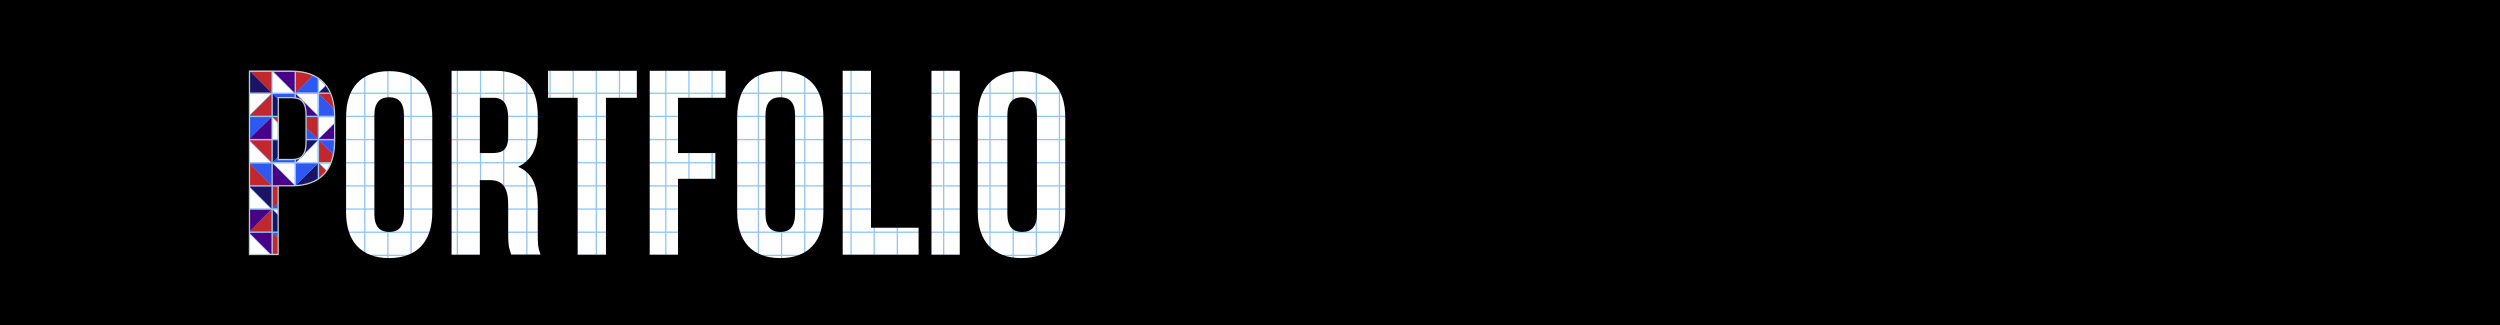
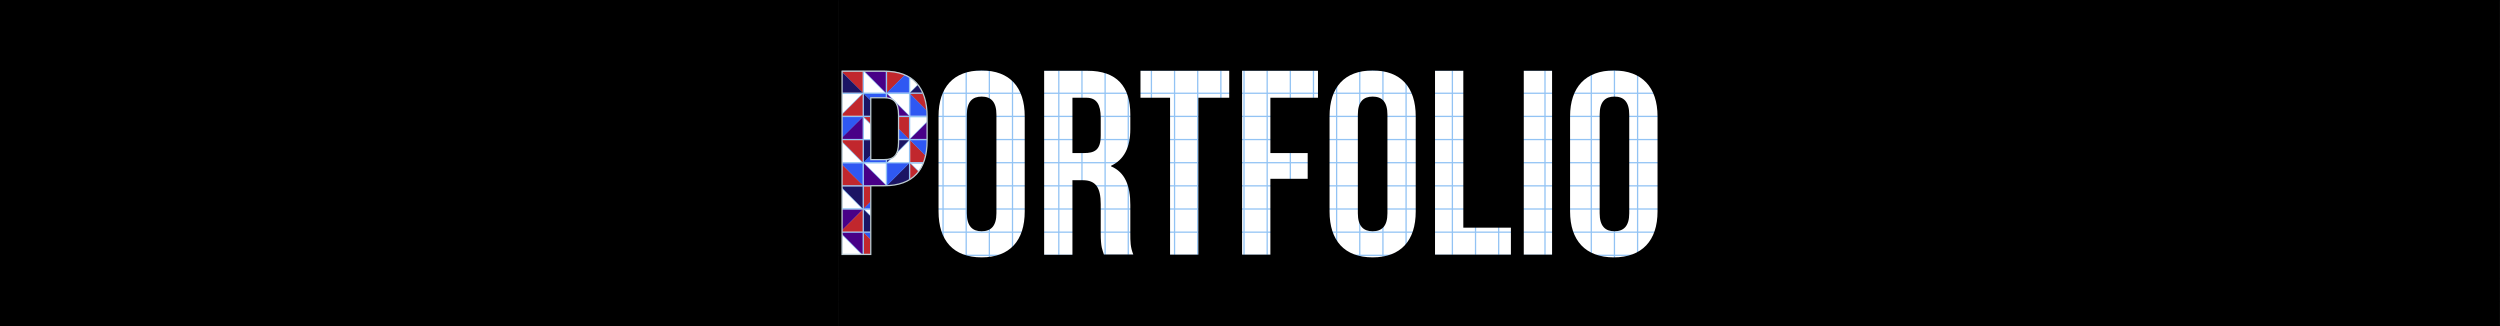
- <svg xmlns="http://www.w3.org/2000/svg" version="1.1" x="0px" y="0px" viewBox="0 0 1943.2 252.5" enable-background="new 0 0 1943.2 252.5" xml:space="preserve">
+ <svg xmlns="http://www.w3.org/2000/svg" version="1.1" x="0px" y="0px" viewBox="0 0 1943.7 253" enable-background="new 0 0 1943.7 253" xml:space="preserve">
  <g id="Layer_1">
-     <polygon fill="#FFFFFF" points="1943.9,251.5 0.3,251.3 0.3,0 1943.9,0.2  " />
+     <polygon fill="#FFFFFF" points="1943.7,251.4 0,251.3 0,0 1943.7,0.2  " />
  </g>
  <g id="Layer_7">
-     <path fill="none" stroke="#92C3F4" stroke-miterlimit="10" d="M1964.6-0.3" />
-     <line fill="none" stroke="#92C3F4" stroke-miterlimit="10" x1="193.5" y1="0" x2="193.5" y2="253" />
-     <line fill="none" stroke="#92C3F4" stroke-miterlimit="10" x1="211.5" y1="0" x2="211.5" y2="253" />
-     <line fill="none" stroke="#92C3F4" stroke-miterlimit="10" x1="229.5" y1="0" x2="229.5" y2="253" />
-     <line fill="none" stroke="#92C3F4" stroke-miterlimit="10" x1="247.5" y1="0" x2="247.5" y2="253" />
-     <line fill="none" stroke="#92C3F4" stroke-miterlimit="10" x1="265.5" y1="0" x2="265.5" y2="253" />
-     <line fill="none" stroke="#92C3F4" stroke-miterlimit="10" x1="283.5" y1="0" x2="283.5" y2="253" />
-     <line fill="none" stroke="#92C3F4" stroke-miterlimit="10" x1="301.5" y1="0" x2="301.5" y2="253" />
-     <line fill="none" stroke="#92C3F4" stroke-miterlimit="10" x1="319.5" y1="0" x2="319.5" y2="253" />
-     <line fill="none" stroke="#92C3F4" stroke-miterlimit="10" x1="337.5" y1="0" x2="337.5" y2="253" />
-     <line fill="none" stroke="#92C3F4" stroke-miterlimit="10" x1="355.5" y1="0" x2="355.5" y2="253" />
-     <line fill="none" stroke="#92C3F4" stroke-miterlimit="10" x1="373.5" y1="0" x2="373.5" y2="253" />
-     <line fill="none" stroke="#92C3F4" stroke-miterlimit="10" x1="391.5" y1="0" x2="391.5" y2="253" />
-     <line fill="none" stroke="#92C3F4" stroke-miterlimit="10" x1="409.5" y1="0" x2="409.5" y2="253" />
-     <line fill="none" stroke="#92C3F4" stroke-miterlimit="10" x1="427.5" y1="0" x2="427.5" y2="253" />
-     <line fill="none" stroke="#92C3F4" stroke-miterlimit="10" x1="445.5" y1="0" x2="445.5" y2="253" />
-     <line fill="none" stroke="#92C3F4" stroke-miterlimit="10" x1="463.5" y1="0" x2="463.5" y2="253" />
-     <line fill="none" stroke="#92C3F4" stroke-miterlimit="10" x1="481.5" y1="0" x2="481.5" y2="253" />
-     <line fill="none" stroke="#92C3F4" stroke-miterlimit="10" x1="499.5" y1="0" x2="499.5" y2="253" />
-     <line fill="none" stroke="#92C3F4" stroke-miterlimit="10" x1="517.5" y1="0" x2="517.5" y2="253" />
-     <line fill="none" stroke="#92C3F4" stroke-miterlimit="10" x1="535.5" y1="0" x2="535.5" y2="253" />
-     <line fill="none" stroke="#92C3F4" stroke-miterlimit="10" x1="553.5" y1="0" x2="553.5" y2="253" />
-     <line fill="none" stroke="#92C3F4" stroke-miterlimit="10" x1="571.5" y1="0" x2="571.5" y2="253" />
-     <line fill="none" stroke="#92C3F4" stroke-miterlimit="10" x1="589.5" y1="0" x2="589.5" y2="253" />
-     <line fill="none" stroke="#92C3F4" stroke-miterlimit="10" x1="607.5" y1="0" x2="607.5" y2="253" />
-     <line fill="none" stroke="#92C3F4" stroke-miterlimit="10" x1="625.5" y1="0" x2="625.5" y2="253" />
-     <line fill="none" stroke="#92C3F4" stroke-miterlimit="10" x1="643.5" y1="0" x2="643.5" y2="253" />
-     <line fill="none" stroke="#92C3F4" stroke-miterlimit="10" x1="661.5" y1="0" x2="661.5" y2="253" />
-     <line fill="none" stroke="#92C3F4" stroke-miterlimit="10" x1="679.5" y1="0" x2="679.5" y2="253" />
-     <line fill="none" stroke="#92C3F4" stroke-miterlimit="10" x1="697.5" y1="0" x2="697.5" y2="253" />
-     <line fill="none" stroke="#92C3F4" stroke-miterlimit="10" x1="715.5" y1="0" x2="715.5" y2="253" />
-     <line fill="none" stroke="#92C3F4" stroke-miterlimit="10" x1="733.5" y1="0" x2="733.5" y2="253" />
-     <line fill="none" stroke="#92C3F4" stroke-miterlimit="10" x1="751.5" y1="0" x2="751.5" y2="253" />
-     <line fill="none" stroke="#92C3F4" stroke-miterlimit="10" x1="769.5" y1="0" x2="769.5" y2="253" />
-     <line fill="none" stroke="#92C3F4" stroke-miterlimit="10" x1="787.5" y1="0" x2="787.5" y2="253" />
-     <line fill="none" stroke="#92C3F4" stroke-miterlimit="10" x1="805.5" y1="0" x2="805.5" y2="253" />
-     <line fill="none" stroke="#92C3F4" stroke-miterlimit="10" x1="823.5" y1="0" x2="823.5" y2="253" />
-     <line fill="none" stroke="#92C3F4" stroke-miterlimit="10" x1="841.5" y1="0" x2="841.5" y2="253" />
-     <line fill="none" stroke="#92C3F4" stroke-miterlimit="10" x1="859.5" y1="0" x2="859.5" y2="253" />
-     <line fill="none" stroke="#92C3F4" stroke-miterlimit="10" x1="877.5" y1="0" x2="877.5" y2="253" />
-     <line fill="none" stroke="#92C3F4" stroke-miterlimit="10" x1="895.5" y1="0" x2="895.5" y2="253" />
-     <line fill="none" stroke="#92C3F4" stroke-miterlimit="10" x1="913.5" y1="0" x2="913.5" y2="253" />
-     <line fill="none" stroke="#92C3F4" stroke-miterlimit="10" x1="931.5" y1="0" x2="931.5" y2="253" />
-     <line fill="none" stroke="#92C3F4" stroke-miterlimit="10" x1="949.5" y1="0" x2="949.5" y2="253" />
-     <line fill="none" stroke="#92C3F4" stroke-miterlimit="10" x1="967.5" y1="0" x2="967.5" y2="253" />
-     <line fill="none" stroke="#92C3F4" stroke-miterlimit="10" x1="985.5" y1="0" x2="985.5" y2="253" />
-     <line fill="none" stroke="#92C3F4" stroke-miterlimit="10" x1="1003.5" y1="0" x2="1003.5" y2="253" />
-     <line fill="none" stroke="#92C3F4" stroke-miterlimit="10" x1="1021.5" y1="0" x2="1021.5" y2="253" />
-     <line fill="none" stroke="#92C3F4" stroke-miterlimit="10" x1="1039.5" y1="0" x2="1039.5" y2="253" />
-     <line fill="none" stroke="#92C3F4" stroke-miterlimit="10" x1="1057.5" y1="0" x2="1057.5" y2="253" />
-     <line fill="none" stroke="#92C3F4" stroke-miterlimit="10" x1="1075.5" y1="0" x2="1075.5" y2="253" />
-     <line fill="none" stroke="#92C3F4" stroke-miterlimit="10" x1="1093.5" y1="0" x2="1093.5" y2="253" />
-     <line fill="none" stroke="#92C3F4" stroke-miterlimit="10" x1="1111.5" y1="0" x2="1111.5" y2="253" />
-     <line fill="none" stroke="#92C3F4" stroke-miterlimit="10" x1="1129.5" y1="0" x2="1129.5" y2="253" />
-     <line fill="none" stroke="#92C3F4" stroke-miterlimit="10" x1="1147.5" y1="0" x2="1147.5" y2="253" />
-     <line fill="none" stroke="#92C3F4" stroke-miterlimit="10" x1="1165.5" y1="0" x2="1165.5" y2="253" />
-     <line fill="none" stroke="#92C3F4" stroke-miterlimit="10" x1="1183.5" y1="0" x2="1183.5" y2="253" />
-     <line fill="none" stroke="#92C3F4" stroke-miterlimit="10" x1="1201.5" y1="0" x2="1201.5" y2="253" />
-     <line fill="none" stroke="#92C3F4" stroke-miterlimit="10" x1="1219.5" y1="0" x2="1219.5" y2="253" />
-     <line fill="none" stroke="#92C3F4" stroke-miterlimit="10" x1="1237.5" y1="0" x2="1237.5" y2="253" />
-     <line fill="none" stroke="#92C3F4" stroke-miterlimit="10" x1="1255.5" y1="0" x2="1255.5" y2="253" />
-     <line fill="none" stroke="#92C3F4" stroke-miterlimit="10" x1="1273.5" y1="0" x2="1273.5" y2="253" />
-     <line fill="none" stroke="#92C3F4" stroke-miterlimit="10" x1="1291.5" y1="0" x2="1291.5" y2="253" />
-     <line fill="none" stroke="#92C3F4" stroke-miterlimit="10" x1="1309.5" y1="0" x2="1309.5" y2="253" />
-     <line fill="none" stroke="#92C3F4" stroke-miterlimit="10" x1="1327.5" y1="0" x2="1327.5" y2="253" />
-     <line fill="none" stroke="#92C3F4" stroke-miterlimit="10" x1="1345.5" y1="0" x2="1345.5" y2="253" />
-     <line fill="none" stroke="#92C3F4" stroke-miterlimit="10" x1="1363.5" y1="0" x2="1363.5" y2="253" />
-     <line fill="none" stroke="#92C3F4" stroke-miterlimit="10" x1="1381.5" y1="0" x2="1381.5" y2="253" />
-     <line fill="none" stroke="#92C3F4" stroke-miterlimit="10" x1="1399.5" y1="0" x2="1399.5" y2="253" />
-     <line fill="none" stroke="#92C3F4" stroke-miterlimit="10" x1="1417.5" y1="0" x2="1417.5" y2="253" />
-     <line fill="none" stroke="#92C3F4" stroke-miterlimit="10" x1="1435.5" y1="0" x2="1435.5" y2="253" />
-     <line fill="none" stroke="#92C3F4" stroke-miterlimit="10" x1="1453.5" y1="0" x2="1453.5" y2="253" />
-     <line fill="none" stroke="#92C3F4" stroke-miterlimit="10" x1="1471.5" y1="0" x2="1471.5" y2="253" />
-     <line fill="none" stroke="#92C3F4" stroke-miterlimit="10" x1="1489.5" y1="0" x2="1489.5" y2="253" />
-     <line fill="none" stroke="#92C3F4" stroke-miterlimit="10" x1="1507.5" y1="0" x2="1507.5" y2="253" />
-     <line fill="none" stroke="#92C3F4" stroke-miterlimit="10" x1="1525.5" y1="0" x2="1525.5" y2="253" />
-     <line fill="none" stroke="#92C3F4" stroke-miterlimit="10" x1="1543.5" y1="0" x2="1543.5" y2="253" />
-     <line fill="none" stroke="#92C3F4" stroke-miterlimit="10" x1="1561.5" y1="0" x2="1561.5" y2="253" />
-     <line fill="none" stroke="#92C3F4" stroke-miterlimit="10" x1="1579.5" y1="0" x2="1579.5" y2="253" />
-     <line fill="none" stroke="#92C3F4" stroke-miterlimit="10" x1="1597.5" y1="0" x2="1597.5" y2="253" />
-     <line fill="none" stroke="#92C3F4" stroke-miterlimit="10" x1="1615.5" y1="0" x2="1615.5" y2="253" />
-     <line fill="none" stroke="#92C3F4" stroke-miterlimit="10" x1="1633.5" y1="0" x2="1633.5" y2="253" />
-     <line fill="none" stroke="#92C3F4" stroke-miterlimit="10" x1="1651.5" y1="0" x2="1651.5" y2="253" />
-     <line fill="none" stroke="#92C3F4" stroke-miterlimit="10" x1="1669.5" y1="0" x2="1669.5" y2="253" />
-     <line fill="none" stroke="#92C3F4" stroke-miterlimit="10" x1="1687.5" y1="0" x2="1687.5" y2="253" />
-     <line fill="none" stroke="#92C3F4" stroke-miterlimit="10" x1="1705.5" y1="0" x2="1705.5" y2="253" />
-     <line fill="none" stroke="#92C3F4" stroke-miterlimit="10" x1="1723.5" y1="0" x2="1723.5" y2="253" />
-     <line fill="none" stroke="#92C3F4" stroke-miterlimit="10" x1="1741.5" y1="0" x2="1741.5" y2="253" />
-     <line fill="none" stroke="#92C3F4" stroke-miterlimit="10" x1="0" y1="18.5" x2="1944" y2="18.5" />
-     <line fill="none" stroke="#92C3F4" stroke-miterlimit="10" x1="0" y1="36.5" x2="1944" y2="36.5" />
-     <line fill="none" stroke="#92C3F4" stroke-miterlimit="10" x1="0" y1="54.5" x2="1944" y2="54.5" />
-     <line fill="none" stroke="#92C3F4" stroke-miterlimit="10" x1="0" y1="72.5" x2="1944" y2="72.5" />
-     <line fill="none" stroke="#92C3F4" stroke-miterlimit="10" x1="0" y1="90.5" x2="1944" y2="90.5" />
-     <line fill="none" stroke="#92C3F4" stroke-miterlimit="10" x1="0" y1="0.5" x2="1944" y2="0.5" />
-     <line fill="none" stroke="#92C3F4" stroke-miterlimit="10" x1="0" y1="108.5" x2="1944" y2="108.5" />
-     <line fill="none" stroke="#92C3F4" stroke-miterlimit="10" x1="0" y1="126.5" x2="1944" y2="126.5" />
-     <line fill="none" stroke="#92C3F4" stroke-miterlimit="10" x1="0" y1="144.5" x2="1944" y2="144.5" />
-     <line fill="none" stroke="#92C3F4" stroke-miterlimit="10" x1="0" y1="162.5" x2="1944" y2="162.5" />
-     <line fill="none" stroke="#92C3F4" stroke-miterlimit="10" x1="0" y1="180.5" x2="1944" y2="180.5" />
-     <line fill="none" stroke="#92C3F4" stroke-miterlimit="10" x1="0" y1="198.5" x2="1944" y2="198.5" />
-     <line fill="none" stroke="#92C3F4" stroke-miterlimit="10" x1="0" y1="216.5" x2="1944" y2="216.5" />
-     <line fill="none" stroke="#92C3F4" stroke-miterlimit="10" x1="0" y1="234.5" x2="1944" y2="234.5" />
-     <line fill="none" stroke="#92C3F4" stroke-miterlimit="10" x1="0" y1="252.5" x2="1944" y2="252.5" />
-     <path fill="none" stroke="#FF0000" stroke-miterlimit="10" d="M1950.1,198.6" />
-     <path fill="none" stroke="#000000" stroke-miterlimit="10" d="M1181.5,545.6" />
-     <line fill="none" stroke="#92C3F4" stroke-miterlimit="10" x1="49.5" y1="0" x2="49.5" y2="253" />
-     <line fill="none" stroke="#92C3F4" stroke-miterlimit="10" x1="67.5" y1="0" x2="67.5" y2="253" />
-     <line fill="none" stroke="#92C3F4" stroke-miterlimit="10" x1="85.5" y1="0" x2="85.5" y2="253" />
-     <line fill="none" stroke="#92C3F4" stroke-miterlimit="10" x1="103.5" y1="0" x2="103.5" y2="253" />
-     <line fill="none" stroke="#92C3F4" stroke-miterlimit="10" x1="121.5" y1="0" x2="121.5" y2="253" />
-     <line fill="none" stroke="#92C3F4" stroke-miterlimit="10" x1="139.5" y1="0" x2="139.5" y2="253" />
-     <line fill="none" stroke="#92C3F4" stroke-miterlimit="10" x1="157.5" y1="0" x2="157.5" y2="253" />
-     <line fill="none" stroke="#92C3F4" stroke-miterlimit="10" x1="175.5" y1="0" x2="175.5" y2="253" />
-     <path fill="none" stroke="#92C3F4" stroke-miterlimit="10" d="M1154.9-282.4" />
-     <path fill="none" stroke="#92C3F4" stroke-miterlimit="10" d="M-40.6,252.9" />
-     <path fill="none" stroke="#92C3F4" stroke-miterlimit="10" d="M-22.6,252.9" />
-     <path fill="none" stroke="#92C3F4" stroke-miterlimit="10" d="M-4.6,252.9" />
-     <line fill="none" stroke="#92C3F4" stroke-miterlimit="10" x1="13.5" y1="0" x2="13.5" y2="253" />
-     <line fill="none" stroke="#92C3F4" stroke-miterlimit="10" x1="31.5" y1="0" x2="31.5" y2="253" />
-     <line fill="none" stroke="#92C3F4" stroke-miterlimit="10" x1="1759.5" y1="0" x2="1759.5" y2="253" />
-     <line fill="none" stroke="#92C3F4" stroke-miterlimit="10" x1="1777.5" y1="0" x2="1777.5" y2="253" />
-     <line fill="none" stroke="#92C3F4" stroke-miterlimit="10" x1="1795.5" y1="0" x2="1795.5" y2="253" />
-     <line fill="none" stroke="#92C3F4" stroke-miterlimit="10" x1="1813.5" y1="0" x2="1813.5" y2="253" />
-     <line fill="none" stroke="#92C3F4" stroke-miterlimit="10" x1="1831.5" y1="0" x2="1831.5" y2="253" />
-     <line fill="none" stroke="#92C3F4" stroke-miterlimit="10" x1="1849.5" y1="0" x2="1849.5" y2="253" />
-     <line fill="none" stroke="#92C3F4" stroke-miterlimit="10" x1="1867.5" y1="0" x2="1867.5" y2="253" />
-     <line fill="none" stroke="#92C3F4" stroke-miterlimit="10" x1="1885.5" y1="0" x2="1885.5" y2="253" />
-     <line fill="none" stroke="#92C3F4" stroke-miterlimit="10" x1="1903.5" y1="0" x2="1903.5" y2="253" />
-     <line fill="none" stroke="#92C3F4" stroke-miterlimit="10" x1="1921.5" y1="0" x2="1921.5" y2="253" />
-     <line fill="none" stroke="#92C3F4" stroke-miterlimit="10" x1="1939.5" y1="0" x2="1939.5" y2="253" />
-     <path fill="none" stroke="#92C3F4" stroke-miterlimit="10" d="M1957.4,0.1" />
-     <path fill="none" stroke="#92C3F4" stroke-miterlimit="10" d="M1975.4,0.1" />
+     <path fill="none" stroke="#92C3F4" stroke-miterlimit="10" d="M1964.3-0.4" />
+     <line fill="none" stroke="#92C3F4" stroke-miterlimit="10" x1="193.2" y1="0" x2="193.2" y2="253" />
+     <line fill="none" stroke="#92C3F4" stroke-miterlimit="10" x1="211.2" y1="0" x2="211.2" y2="253" />
+     <line fill="none" stroke="#92C3F4" stroke-miterlimit="10" x1="229.2" y1="0" x2="229.2" y2="253" />
+     <line fill="none" stroke="#92C3F4" stroke-miterlimit="10" x1="247.2" y1="0" x2="247.2" y2="253" />
+     <line fill="none" stroke="#92C3F4" stroke-miterlimit="10" x1="265.2" y1="0" x2="265.2" y2="253" />
+     <line fill="none" stroke="#92C3F4" stroke-miterlimit="10" x1="283.2" y1="0" x2="283.2" y2="253" />
+     <line fill="none" stroke="#92C3F4" stroke-miterlimit="10" x1="301.2" y1="0" x2="301.2" y2="253" />
+     <line fill="none" stroke="#92C3F4" stroke-miterlimit="10" x1="319.2" y1="0" x2="319.2" y2="253" />
+     <line fill="none" stroke="#92C3F4" stroke-miterlimit="10" x1="337.2" y1="0" x2="337.2" y2="253" />
+     <line fill="none" stroke="#92C3F4" stroke-miterlimit="10" x1="355.2" y1="0" x2="355.2" y2="253" />
+     <line fill="none" stroke="#92C3F4" stroke-miterlimit="10" x1="373.2" y1="0" x2="373.2" y2="253" />
+     <line fill="none" stroke="#92C3F4" stroke-miterlimit="10" x1="391.2" y1="0" x2="391.2" y2="253" />
+     <line fill="none" stroke="#92C3F4" stroke-miterlimit="10" x1="409.2" y1="0" x2="409.2" y2="253" />
+     <line fill="none" stroke="#92C3F4" stroke-miterlimit="10" x1="427.2" y1="0" x2="427.2" y2="253" />
+     <line fill="none" stroke="#92C3F4" stroke-miterlimit="10" x1="445.2" y1="0" x2="445.2" y2="253" />
+     <line fill="none" stroke="#92C3F4" stroke-miterlimit="10" x1="463.2" y1="0" x2="463.2" y2="253" />
+     <line fill="none" stroke="#92C3F4" stroke-miterlimit="10" x1="481.2" y1="0" x2="481.2" y2="253" />
+     <line fill="none" stroke="#92C3F4" stroke-miterlimit="10" x1="499.2" y1="0" x2="499.2" y2="253" />
+     <line fill="none" stroke="#92C3F4" stroke-miterlimit="10" x1="517.2" y1="0" x2="517.2" y2="253" />
+     <line fill="none" stroke="#92C3F4" stroke-miterlimit="10" x1="535.2" y1="0" x2="535.2" y2="253" />
+     <line fill="none" stroke="#92C3F4" stroke-miterlimit="10" x1="553.2" y1="0" x2="553.2" y2="253" />
+     <line fill="none" stroke="#92C3F4" stroke-miterlimit="10" x1="571.2" y1="0" x2="571.2" y2="253" />
+     <line fill="none" stroke="#92C3F4" stroke-miterlimit="10" x1="589.2" y1="0" x2="589.2" y2="253" />
+     <line fill="none" stroke="#92C3F4" stroke-miterlimit="10" x1="607.2" y1="0" x2="607.2" y2="253" />
+     <line fill="none" stroke="#92C3F4" stroke-miterlimit="10" x1="625.2" y1="0" x2="625.2" y2="253" />
+     <line fill="none" stroke="#92C3F4" stroke-miterlimit="10" x1="643.2" y1="0" x2="643.2" y2="253" />
+     <line fill="none" stroke="#92C3F4" stroke-miterlimit="10" x1="661.2" y1="0" x2="661.2" y2="253" />
+     <line fill="none" stroke="#92C3F4" stroke-miterlimit="10" x1="679.2" y1="0" x2="679.2" y2="253" />
+     <line fill="none" stroke="#92C3F4" stroke-miterlimit="10" x1="697.2" y1="0" x2="697.2" y2="253" />
+     <line fill="none" stroke="#92C3F4" stroke-miterlimit="10" x1="715.2" y1="0" x2="715.2" y2="253" />
+     <line fill="none" stroke="#92C3F4" stroke-miterlimit="10" x1="733.2" y1="0" x2="733.2" y2="253" />
+     <line fill="none" stroke="#92C3F4" stroke-miterlimit="10" x1="751.2" y1="0" x2="751.2" y2="253" />
+     <line fill="none" stroke="#92C3F4" stroke-miterlimit="10" x1="769.2" y1="0" x2="769.2" y2="253" />
+     <line fill="none" stroke="#92C3F4" stroke-miterlimit="10" x1="787.2" y1="0" x2="787.2" y2="253" />
+     <line fill="none" stroke="#92C3F4" stroke-miterlimit="10" x1="805.2" y1="0" x2="805.2" y2="253" />
+     <line fill="none" stroke="#92C3F4" stroke-miterlimit="10" x1="823.2" y1="0" x2="823.2" y2="253" />
+     <line fill="none" stroke="#92C3F4" stroke-miterlimit="10" x1="841.2" y1="0" x2="841.2" y2="253" />
+     <line fill="none" stroke="#92C3F4" stroke-miterlimit="10" x1="859.2" y1="0" x2="859.2" y2="253" />
+     <line fill="none" stroke="#92C3F4" stroke-miterlimit="10" x1="877.2" y1="0" x2="877.2" y2="253" />
+     <line fill="none" stroke="#92C3F4" stroke-miterlimit="10" x1="895.2" y1="0" x2="895.2" y2="253" />
+     <line fill="none" stroke="#92C3F4" stroke-miterlimit="10" x1="913.2" y1="0" x2="913.2" y2="253" />
+     <line fill="none" stroke="#92C3F4" stroke-miterlimit="10" x1="931.2" y1="0" x2="931.2" y2="253" />
+     <line fill="none" stroke="#92C3F4" stroke-miterlimit="10" x1="949.2" y1="0" x2="949.2" y2="253" />
+     <line fill="none" stroke="#92C3F4" stroke-miterlimit="10" x1="967.2" y1="0" x2="967.2" y2="253" />
+     <line fill="none" stroke="#92C3F4" stroke-miterlimit="10" x1="985.2" y1="0" x2="985.2" y2="253" />
+     <line fill="none" stroke="#92C3F4" stroke-miterlimit="10" x1="1003.2" y1="0" x2="1003.2" y2="253" />
+     <line fill="none" stroke="#92C3F4" stroke-miterlimit="10" x1="1021.2" y1="0" x2="1021.2" y2="253" />
+     <line fill="none" stroke="#92C3F4" stroke-miterlimit="10" x1="1039.2" y1="0" x2="1039.2" y2="253" />
+     <line fill="none" stroke="#92C3F4" stroke-miterlimit="10" x1="1057.2" y1="0" x2="1057.2" y2="253" />
+     <line fill="none" stroke="#92C3F4" stroke-miterlimit="10" x1="1075.2" y1="0" x2="1075.2" y2="253" />
+     <line fill="none" stroke="#92C3F4" stroke-miterlimit="10" x1="1093.2" y1="0" x2="1093.2" y2="253" />
+     <line fill="none" stroke="#92C3F4" stroke-miterlimit="10" x1="1111.2" y1="0" x2="1111.2" y2="253" />
+     <line fill="none" stroke="#92C3F4" stroke-miterlimit="10" x1="1129.2" y1="0" x2="1129.2" y2="253" />
+     <line fill="none" stroke="#92C3F4" stroke-miterlimit="10" x1="1147.2" y1="0" x2="1147.2" y2="253" />
+     <line fill="none" stroke="#92C3F4" stroke-miterlimit="10" x1="1165.2" y1="0" x2="1165.2" y2="253" />
+     <line fill="none" stroke="#92C3F4" stroke-miterlimit="10" x1="1183.2" y1="0" x2="1183.2" y2="253" />
+     <line fill="none" stroke="#92C3F4" stroke-miterlimit="10" x1="1201.2" y1="0" x2="1201.2" y2="253" />
+     <line fill="none" stroke="#92C3F4" stroke-miterlimit="10" x1="1219.2" y1="0" x2="1219.2" y2="253" />
+     <line fill="none" stroke="#92C3F4" stroke-miterlimit="10" x1="1237.2" y1="0" x2="1237.2" y2="253" />
+     <line fill="none" stroke="#92C3F4" stroke-miterlimit="10" x1="1255.2" y1="0" x2="1255.2" y2="253" />
+     <line fill="none" stroke="#92C3F4" stroke-miterlimit="10" x1="1273.2" y1="0" x2="1273.2" y2="253" />
+     <line fill="none" stroke="#92C3F4" stroke-miterlimit="10" x1="1291.2" y1="0" x2="1291.2" y2="253" />
+     <line fill="none" stroke="#92C3F4" stroke-miterlimit="10" x1="1309.2" y1="0" x2="1309.2" y2="253" />
+     <line fill="none" stroke="#92C3F4" stroke-miterlimit="10" x1="1327.2" y1="0" x2="1327.2" y2="253" />
+     <line fill="none" stroke="#92C3F4" stroke-miterlimit="10" x1="1345.2" y1="0" x2="1345.2" y2="253" />
+     <line fill="none" stroke="#92C3F4" stroke-miterlimit="10" x1="1363.2" y1="0" x2="1363.2" y2="253" />
+     <line fill="none" stroke="#92C3F4" stroke-miterlimit="10" x1="1381.2" y1="0" x2="1381.2" y2="253" />
+     <line fill="none" stroke="#92C3F4" stroke-miterlimit="10" x1="1399.2" y1="0" x2="1399.2" y2="253" />
+     <line fill="none" stroke="#92C3F4" stroke-miterlimit="10" x1="1417.2" y1="0" x2="1417.2" y2="253" />
+     <line fill="none" stroke="#92C3F4" stroke-miterlimit="10" x1="1435.2" y1="0" x2="1435.2" y2="253" />
+     <line fill="none" stroke="#92C3F4" stroke-miterlimit="10" x1="1453.2" y1="0" x2="1453.2" y2="253" />
+     <line fill="none" stroke="#92C3F4" stroke-miterlimit="10" x1="1471.2" y1="0" x2="1471.2" y2="253" />
+     <line fill="none" stroke="#92C3F4" stroke-miterlimit="10" x1="1489.2" y1="0" x2="1489.2" y2="253" />
+     <line fill="none" stroke="#92C3F4" stroke-miterlimit="10" x1="1507.2" y1="0" x2="1507.2" y2="253" />
+     <line fill="none" stroke="#92C3F4" stroke-miterlimit="10" x1="1525.2" y1="0" x2="1525.2" y2="253" />
+     <line fill="none" stroke="#92C3F4" stroke-miterlimit="10" x1="1543.2" y1="0" x2="1543.2" y2="253" />
+     <line fill="none" stroke="#92C3F4" stroke-miterlimit="10" x1="1561.2" y1="0" x2="1561.2" y2="253" />
+     <line fill="none" stroke="#92C3F4" stroke-miterlimit="10" x1="1579.2" y1="0" x2="1579.2" y2="253" />
+     <line fill="none" stroke="#92C3F4" stroke-miterlimit="10" x1="1597.2" y1="0" x2="1597.2" y2="253" />
+     <line fill="none" stroke="#92C3F4" stroke-miterlimit="10" x1="1615.2" y1="0" x2="1615.2" y2="253" />
+     <line fill="none" stroke="#92C3F4" stroke-miterlimit="10" x1="1633.2" y1="0" x2="1633.2" y2="253" />
+     <line fill="none" stroke="#92C3F4" stroke-miterlimit="10" x1="1651.2" y1="0" x2="1651.2" y2="253" />
+     <line fill="none" stroke="#92C3F4" stroke-miterlimit="10" x1="1669.2" y1="0" x2="1669.2" y2="253" />
+     <line fill="none" stroke="#92C3F4" stroke-miterlimit="10" x1="1687.2" y1="0" x2="1687.2" y2="253" />
+     <line fill="none" stroke="#92C3F4" stroke-miterlimit="10" x1="1705.2" y1="0" x2="1705.2" y2="253" />
+     <line fill="none" stroke="#92C3F4" stroke-miterlimit="10" x1="1723.2" y1="0" x2="1723.2" y2="253" />
+     <line fill="none" stroke="#92C3F4" stroke-miterlimit="10" x1="1741.2" y1="0" x2="1741.2" y2="253" />
+     <line fill="none" stroke="#92C3F4" stroke-miterlimit="10" x1="-0.3" y1="18.5" x2="1943.7" y2="18.5" />
+     <line fill="none" stroke="#92C3F4" stroke-miterlimit="10" x1="-0.3" y1="36.5" x2="1943.7" y2="36.5" />
+     <line fill="none" stroke="#92C3F4" stroke-miterlimit="10" x1="-0.3" y1="54.5" x2="1943.7" y2="54.5" />
+     <line fill="none" stroke="#92C3F4" stroke-miterlimit="10" x1="-0.3" y1="72.5" x2="1943.7" y2="72.5" />
+     <line fill="none" stroke="#92C3F4" stroke-miterlimit="10" x1="-0.3" y1="90.5" x2="1943.7" y2="90.5" />
+     <line fill="none" stroke="#92C3F4" stroke-miterlimit="10" x1="-0.3" y1="0.5" x2="1943.7" y2="0.5" />
+     <line fill="none" stroke="#92C3F4" stroke-miterlimit="10" x1="-0.3" y1="108.5" x2="1943.7" y2="108.5" />
+     <line fill="none" stroke="#92C3F4" stroke-miterlimit="10" x1="-0.3" y1="126.5" x2="1943.7" y2="126.5" />
+     <line fill="none" stroke="#92C3F4" stroke-miterlimit="10" x1="-0.3" y1="144.5" x2="1943.7" y2="144.5" />
+     <line fill="none" stroke="#92C3F4" stroke-miterlimit="10" x1="-0.3" y1="162.5" x2="1943.7" y2="162.5" />
+     <line fill="none" stroke="#92C3F4" stroke-miterlimit="10" x1="-0.3" y1="180.5" x2="1943.7" y2="180.5" />
+     <line fill="none" stroke="#92C3F4" stroke-miterlimit="10" x1="-0.3" y1="198.5" x2="1943.7" y2="198.5" />
+     <line fill="none" stroke="#92C3F4" stroke-miterlimit="10" x1="-0.3" y1="216.5" x2="1943.7" y2="216.5" />
+     <line fill="none" stroke="#92C3F4" stroke-miterlimit="10" x1="-0.3" y1="234.5" x2="1943.7" y2="234.5" />
+     <line fill="none" stroke="#92C3F4" stroke-miterlimit="10" x1="-0.3" y1="252.5" x2="1943.7" y2="252.5" />
+     <path fill="none" stroke="#FF0000" stroke-miterlimit="10" d="M1949.8,198.6" />
+     <path fill="none" stroke="#000000" stroke-miterlimit="10" d="M1181.2,545.6" />
+     <line fill="none" stroke="#92C3F4" stroke-miterlimit="10" x1="49.2" y1="0" x2="49.2" y2="253" />
+     <line fill="none" stroke="#92C3F4" stroke-miterlimit="10" x1="67.2" y1="0" x2="67.2" y2="253" />
+     <line fill="none" stroke="#92C3F4" stroke-miterlimit="10" x1="85.2" y1="0" x2="85.2" y2="253" />
+     <line fill="none" stroke="#92C3F4" stroke-miterlimit="10" x1="103.2" y1="0" x2="103.2" y2="253" />
+     <line fill="none" stroke="#92C3F4" stroke-miterlimit="10" x1="121.2" y1="0" x2="121.2" y2="253" />
+     <line fill="none" stroke="#92C3F4" stroke-miterlimit="10" x1="139.2" y1="0" x2="139.2" y2="253" />
+     <line fill="none" stroke="#92C3F4" stroke-miterlimit="10" x1="157.2" y1="0" x2="157.2" y2="253" />
+     <line fill="none" stroke="#92C3F4" stroke-miterlimit="10" x1="175.2" y1="0" x2="175.2" y2="253" />
+     <path fill="none" stroke="#92C3F4" stroke-miterlimit="10" d="M1154.7-282.4" />
+     <path fill="none" stroke="#92C3F4" stroke-miterlimit="10" d="M-40.8,252.9" />
+     <path fill="none" stroke="#92C3F4" stroke-miterlimit="10" d="M-22.8,252.9" />
+     <path fill="none" stroke="#92C3F4" stroke-miterlimit="10" d="M-4.8,252.9" />
+     <line fill="none" stroke="#92C3F4" stroke-miterlimit="10" x1="13.2" y1="0" x2="13.2" y2="253" />
+     <line fill="none" stroke="#92C3F4" stroke-miterlimit="10" x1="31.2" y1="0" x2="31.2" y2="253" />
+     <line fill="none" stroke="#92C3F4" stroke-miterlimit="10" x1="1759.2" y1="0" x2="1759.2" y2="253" />
+     <line fill="none" stroke="#92C3F4" stroke-miterlimit="10" x1="1777.2" y1="0" x2="1777.2" y2="253" />
+     <line fill="none" stroke="#92C3F4" stroke-miterlimit="10" x1="1795.2" y1="0" x2="1795.2" y2="253" />
+     <line fill="none" stroke="#92C3F4" stroke-miterlimit="10" x1="1813.2" y1="0" x2="1813.2" y2="253" />
+     <line fill="none" stroke="#92C3F4" stroke-miterlimit="10" x1="1831.2" y1="0" x2="1831.2" y2="253" />
+     <line fill="none" stroke="#92C3F4" stroke-miterlimit="10" x1="1849.2" y1="0" x2="1849.2" y2="253" />
+     <line fill="none" stroke="#92C3F4" stroke-miterlimit="10" x1="1867.2" y1="0" x2="1867.2" y2="253" />
+     <line fill="none" stroke="#92C3F4" stroke-miterlimit="10" x1="1885.2" y1="0" x2="1885.2" y2="253" />
+     <line fill="none" stroke="#92C3F4" stroke-miterlimit="10" x1="1903.2" y1="0" x2="1903.2" y2="253" />
+     <line fill="none" stroke="#92C3F4" stroke-miterlimit="10" x1="1921.2" y1="0" x2="1921.2" y2="253" />
+     <line fill="none" stroke="#92C3F4" stroke-miterlimit="10" x1="1939.2" y1="0" x2="1939.2" y2="253" />
+     <path fill="none" stroke="#92C3F4" stroke-miterlimit="10" d="M1957.2,0.1" />
+     <path fill="none" stroke="#92C3F4" stroke-miterlimit="10" d="M1975.2,0.1" />
  </g>
  <g id="Layer_17">
-     <polygon fill="#FFFFFF" stroke="#92C3F4" stroke-miterlimit="10" points="193.4,54.6 211.4,54.6 211.4,71.6 211.4,72.6 193.4,72.6     " />
-     <path fill="#FFFFFF" stroke="#92C3F4" stroke-miterlimit="10" d="M211.4,72.6l-18-18L211.4,72.6z" />
-     <polygon fill="#FFFFFF" stroke="#92C3F4" stroke-miterlimit="10" points="211.4,54.6 229.4,54.6 229.4,71.6 229.4,72.6 211.4,72.6     " />
-     <path fill="#FFFFFF" stroke="#92C3F4" stroke-miterlimit="10" d="M229.4,72.6l-18-18L229.4,72.6z" />
-     <polygon fill="#FFFFFF" stroke="#92C3F4" stroke-miterlimit="10" points="265.4,144.6 247.4,144.6 247.4,127.6 247.4,126.6    265.4,126.6  " />
-     <path fill="#FFFFFF" stroke="#92C3F4" stroke-miterlimit="10" d="M247.4,126.6l18,18L247.4,126.6z" />
-     <polygon fill="#FFFFFF" stroke="#92C3F4" stroke-miterlimit="10" points="247.4,126.6 247.4,144.6 230.4,144.6 229.4,144.6    229.4,126.6  " />
-     <path fill="#FFFFFF" stroke="#92C3F4" stroke-miterlimit="10" d="M229.4,144.6l18-18L229.4,144.6z" />
-     <polygon fill="#FFFFFF" stroke="#92C3F4" stroke-miterlimit="10" points="211.4,72.6 211.4,90.6 194.4,90.6 193.4,90.6 193.4,72.6     " />
-     <path fill="#FFFFFF" stroke="#92C3F4" stroke-miterlimit="10" d="M193.4,90.6l18-18L193.4,90.6z" />
-     <polygon fill="#FFFFFF" stroke="#92C3F4" stroke-miterlimit="10" points="229.4,90.6 211.4,90.6 211.4,73.6 211.4,72.6 229.4,72.6     " />
-     <path fill="#FFFFFF" stroke="#92C3F4" stroke-miterlimit="10" d="M211.4,72.6l18,18L211.4,72.6z" />
-     <polygon fill="#FFFFFF" stroke="#92C3F4" stroke-miterlimit="10" points="211.4,90.6 211.4,108.6 194.4,108.6 193.4,108.6    193.4,90.6  " />
-     <path fill="#FFFFFF" stroke="#92C3F4" stroke-miterlimit="10" d="M193.4,108.6l18-18L193.4,108.6z" />
-     <polygon fill="#FFFFFF" stroke="#92C3F4" stroke-miterlimit="10" points="211.4,90.6 229.4,90.6 229.4,107.6 229.4,108.6    211.4,108.6  " />
-     <path fill="#FFFFFF" stroke="#92C3F4" stroke-miterlimit="10" d="M229.4,108.6l-18-18L229.4,108.6z" />
-     <polygon fill="#FFFFFF" stroke="#92C3F4" stroke-miterlimit="10" points="193.4,108.6 211.4,108.6 211.4,125.6 211.4,126.6    193.4,126.6  " />
-     <path fill="#FFFFFF" stroke="#92C3F4" stroke-miterlimit="10" d="M211.4,126.6l-18-18L211.4,126.6z" />
-     <polygon fill="#FFFFFF" stroke="#92C3F4" stroke-miterlimit="10" points="211.4,126.6 211.4,108.6 228.5,108.6 229.4,108.6    229.4,126.6  " />
-     <path fill="#FFFFFF" stroke="#92C3F4" stroke-miterlimit="10" d="M229.4,108.6l-18,18L229.4,108.6z" />
-     <polygon fill="#FFFFFF" stroke="#92C3F4" stroke-miterlimit="10" points="193.4,126.6 211.4,126.6 211.4,143.6 211.4,144.6    193.4,144.6  " />
-     <path fill="#FFFFFF" stroke="#92C3F4" stroke-miterlimit="10" d="M211.4,144.6l-18-18L211.4,144.6z" />
-     <polygon fill="#FFFFFF" stroke="#92C3F4" stroke-miterlimit="10" points="211.4,126.6 229.4,126.6 229.4,143.6 229.4,144.6    211.4,144.6  " />
-     <path fill="#FFFFFF" stroke="#92C3F4" stroke-miterlimit="10" d="M229.4,144.6l-18-18L229.4,144.6z" />
-     <polygon fill="#FFFFFF" stroke="#92C3F4" stroke-miterlimit="10" points="193.4,144.6 211.4,144.6 211.4,161.6 211.4,162.6    193.4,162.6  " />
-     <path fill="#FFFFFF" stroke="#92C3F4" stroke-miterlimit="10" d="M211.4,162.6l-18-18L211.4,162.6z" />
-     <polygon fill="#FFFFFF" stroke="#92C3F4" stroke-miterlimit="10" points="229.4,144.6 229.4,162.6 212.4,162.6 211.4,162.6    211.4,144.6  " />
-     <path fill="#FFFFFF" stroke="#92C3F4" stroke-miterlimit="10" d="M211.4,162.6l18-18L211.4,162.6z" />
-     <polygon fill="#FFFFFF" stroke="#92C3F4" stroke-miterlimit="10" points="193.4,180.6 193.4,162.6 210.5,162.6 211.4,162.6    211.4,180.6  " />
-     <path fill="#FFFFFF" stroke="#92C3F4" stroke-miterlimit="10" d="M211.4,162.6l-18,18L211.4,162.6z" />
-     <polygon fill="#FFFFFF" stroke="#92C3F4" stroke-miterlimit="10" points="211.4,162.6 229.4,162.6 229.4,179.6 229.4,180.6    211.4,180.6  " />
-     <path fill="#FFFFFF" stroke="#92C3F4" stroke-miterlimit="10" d="M229.4,180.6l-18-18L229.4,180.6z" />
-     <polygon fill="#FFFFFF" stroke="#92C3F4" stroke-miterlimit="10" points="193.4,180.6 211.4,180.6 211.4,197.6 211.4,198.6    193.4,198.6  " />
-     <path fill="#FFFFFF" stroke="#92C3F4" stroke-miterlimit="10" d="M211.4,198.6l-18-18L211.4,198.6z" />
-     <polygon fill="#FFFFFF" stroke="#92C3F4" stroke-miterlimit="10" points="211.4,180.6 229.4,180.6 229.4,197.6 229.4,198.6    211.4,198.6  " />
-     <path fill="#FFFFFF" stroke="#92C3F4" stroke-miterlimit="10" d="M229.4,198.6l-18-18L229.4,198.6z" />
-     <polygon fill="#FFFFFF" stroke="#92C3F4" stroke-miterlimit="10" points="211.4,198.6 211.4,216.6 194.4,216.6 193.4,216.6    193.4,198.6  " />
-     <path fill="#FFFFFF" stroke="#92C3F4" stroke-miterlimit="10" d="M193.4,216.6l18-18L193.4,216.6z" />
-     <polygon fill="#FFFFFF" stroke="#92C3F4" stroke-miterlimit="10" points="211.4,198.6 229.4,198.6 229.4,215.6 229.4,216.6    211.4,216.6  " />
-     <path fill="#FFFFFF" stroke="#92C3F4" stroke-miterlimit="10" d="M229.4,216.6l-18-18L229.4,216.6z" />
-     <polygon fill="#FFFFFF" stroke="#92C3F4" stroke-miterlimit="10" points="229.4,126.6 229.4,108.6 246.5,108.6 247.4,108.6    247.4,126.6  " />
-     <path fill="#FFFFFF" stroke="#92C3F4" stroke-miterlimit="10" d="M247.4,108.6l-18,18L247.4,108.6z" />
-     <polygon fill="#FFFFFF" stroke="#92C3F4" stroke-miterlimit="10" points="247.4,108.6 229.4,108.6 229.4,91.6 229.4,90.6    247.4,90.6  " />
-     <path fill="#FFFFFF" stroke="#92C3F4" stroke-miterlimit="10" d="M229.4,90.6l18,18L229.4,90.6z" />
-     <polygon fill="#FFFFFF" stroke="#92C3F4" stroke-miterlimit="10" points="247.4,108.6 265.4,108.6 265.4,125.6 265.4,126.6    247.4,126.6  " />
-     <path fill="#FFFFFF" stroke="#92C3F4" stroke-miterlimit="10" d="M265.4,126.6l-18-18L265.4,126.6z" />
-     <polygon fill="#FFFFFF" stroke="#92C3F4" stroke-miterlimit="10" points="247.4,108.6 247.4,90.6 264.5,90.6 265.4,90.6    265.4,108.6  " />
-     <path fill="#FFFFFF" stroke="#92C3F4" stroke-miterlimit="10" d="M265.4,90.6l-18,18L265.4,90.6z" />
-     <polygon fill="#FFFFFF" stroke="#92C3F4" stroke-miterlimit="10" points="247.4,90.6 229.4,90.6 229.4,73.6 229.4,72.6 247.4,72.6     " />
-     <path fill="#FFFFFF" stroke="#92C3F4" stroke-miterlimit="10" d="M229.4,72.6l18,18L229.4,72.6z" />
-     <polygon fill="#FFFFFF" stroke="#92C3F4" stroke-miterlimit="10" points="229.4,72.6 229.4,54.6 246.5,54.6 247.4,54.6 247.4,72.6     " />
-     <path fill="#FFFFFF" stroke="#92C3F4" stroke-miterlimit="10" d="M247.4,54.6l-18,18L247.4,54.6z" />
-     <polygon fill="#FFFFFF" stroke="#92C3F4" stroke-miterlimit="10" points="265.4,90.6 247.4,90.6 247.4,73.6 247.4,72.6 265.4,72.6     " />
-     <path fill="#FFFFFF" stroke="#92C3F4" stroke-miterlimit="10" d="M247.4,72.6l18,18L247.4,72.6z" />
-     <polygon fill="#FFFFFF" stroke="#92C3F4" stroke-miterlimit="10" points="247.4,72.6 247.4,54.6 264.5,54.6 265.4,54.6 265.4,72.6     " />
-     <path fill="#FFFFFF" stroke="#92C3F4" stroke-miterlimit="10" d="M265.4,54.6l-18,18L265.4,54.6z" />
+     <polygon fill="#FFFFFF" stroke="#92C3F4" stroke-miterlimit="10" points="653.2,54.6 671.2,54.6 671.2,71.6 671.2,72.6 653.2,72.6     " />
+     <path fill="#FFFFFF" stroke="#92C3F4" stroke-miterlimit="10" d="M671.2,72.6l-18-18L671.2,72.6z" />
+     <polygon fill="#FFFFFF" stroke="#92C3F4" stroke-miterlimit="10" points="671.2,54.6 689.2,54.6 689.2,71.6 689.2,72.6 671.2,72.6     " />
+     <path fill="#FFFFFF" stroke="#92C3F4" stroke-miterlimit="10" d="M689.2,72.6l-18-18L689.2,72.6z" />
+     <polygon fill="#FFFFFF" stroke="#92C3F4" stroke-miterlimit="10" points="725.2,144.6 707.2,144.6 707.2,127.6 707.2,126.6    725.2,126.6  " />
+     <path fill="#FFFFFF" stroke="#92C3F4" stroke-miterlimit="10" d="M707.2,126.6l18,18L707.2,126.6z" />
+     <polygon fill="#FFFFFF" stroke="#92C3F4" stroke-miterlimit="10" points="707.2,126.6 707.2,144.6 690.1,144.6 689.2,144.6    689.2,126.6  " />
+     <path fill="#FFFFFF" stroke="#92C3F4" stroke-miterlimit="10" d="M689.2,144.6l18-18L689.2,144.6z" />
+     <polygon fill="#FFFFFF" stroke="#92C3F4" stroke-miterlimit="10" points="671.2,72.6 671.2,90.6 654.1,90.6 653.2,90.6 653.2,72.6     " />
+     <path fill="#FFFFFF" stroke="#92C3F4" stroke-miterlimit="10" d="M653.2,90.6l18-18L653.2,90.6z" />
+     <polygon fill="#FFFFFF" stroke="#92C3F4" stroke-miterlimit="10" points="689.2,90.6 671.2,90.6 671.2,73.6 671.2,72.6 689.2,72.6     " />
+     <path fill="#FFFFFF" stroke="#92C3F4" stroke-miterlimit="10" d="M671.2,72.6l18,18L671.2,72.6z" />
+     <polygon fill="#FFFFFF" stroke="#92C3F4" stroke-miterlimit="10" points="671.2,90.6 671.2,108.6 654.1,108.6 653.2,108.6    653.2,90.6  " />
+     <path fill="#FFFFFF" stroke="#92C3F4" stroke-miterlimit="10" d="M653.2,108.6l18-18L653.2,108.6z" />
+     <polygon fill="#FFFFFF" stroke="#92C3F4" stroke-miterlimit="10" points="671.2,90.6 689.2,90.6 689.2,107.6 689.2,108.6    671.2,108.6  " />
+     <path fill="#FFFFFF" stroke="#92C3F4" stroke-miterlimit="10" d="M689.2,108.6l-18-18L689.2,108.6z" />
+     <polygon fill="#FFFFFF" stroke="#92C3F4" stroke-miterlimit="10" points="653.2,108.6 671.2,108.6 671.2,125.6 671.2,126.6    653.2,126.6  " />
+     <path fill="#FFFFFF" stroke="#92C3F4" stroke-miterlimit="10" d="M671.2,126.6l-18-18L671.2,126.6z" />
+     <polygon fill="#FFFFFF" stroke="#92C3F4" stroke-miterlimit="10" points="671.2,126.6 671.2,108.6 688.2,108.6 689.2,108.6    689.2,126.6  " />
+     <path fill="#FFFFFF" stroke="#92C3F4" stroke-miterlimit="10" d="M689.2,108.6l-18,18L689.2,108.6z" />
+     <polygon fill="#FFFFFF" stroke="#92C3F4" stroke-miterlimit="10" points="653.2,126.6 671.2,126.6 671.2,143.6 671.2,144.6    653.2,144.6  " />
+     <path fill="#FFFFFF" stroke="#92C3F4" stroke-miterlimit="10" d="M671.2,144.6l-18-18L671.2,144.6z" />
+     <polygon fill="#FFFFFF" stroke="#92C3F4" stroke-miterlimit="10" points="671.2,126.6 689.2,126.6 689.2,143.6 689.2,144.6    671.2,144.6  " />
+     <path fill="#FFFFFF" stroke="#92C3F4" stroke-miterlimit="10" d="M689.2,144.6l-18-18L689.2,144.6z" />
+     <polygon fill="#FFFFFF" stroke="#92C3F4" stroke-miterlimit="10" points="653.2,144.6 671.2,144.6 671.2,161.6 671.2,162.6    653.2,162.6  " />
+     <path fill="#FFFFFF" stroke="#92C3F4" stroke-miterlimit="10" d="M671.2,162.6l-18-18L671.2,162.6z" />
+     <polygon fill="#FFFFFF" stroke="#92C3F4" stroke-miterlimit="10" points="689.2,144.6 689.2,162.6 672.1,162.6 671.2,162.6    671.2,144.6  " />
+     <path fill="#FFFFFF" stroke="#92C3F4" stroke-miterlimit="10" d="M671.2,162.6l18-18L671.2,162.6z" />
+     <polygon fill="#FFFFFF" stroke="#92C3F4" stroke-miterlimit="10" points="653.2,180.6 653.2,162.6 670.2,162.6 671.2,162.6    671.2,180.6  " />
+     <path fill="#FFFFFF" stroke="#92C3F4" stroke-miterlimit="10" d="M671.2,162.6l-18,18L671.2,162.6z" />
+     <polygon fill="#FFFFFF" stroke="#92C3F4" stroke-miterlimit="10" points="671.2,162.6 689.2,162.6 689.2,179.6 689.2,180.6    671.2,180.6  " />
+     <path fill="#FFFFFF" stroke="#92C3F4" stroke-miterlimit="10" d="M689.2,180.6l-18-18L689.2,180.6z" />
+     <polygon fill="#FFFFFF" stroke="#92C3F4" stroke-miterlimit="10" points="653.2,180.6 671.2,180.6 671.2,197.6 671.2,198.6    653.2,198.6  " />
+     <path fill="#FFFFFF" stroke="#92C3F4" stroke-miterlimit="10" d="M671.2,198.6l-18-18L671.2,198.6z" />
+     <polygon fill="#FFFFFF" stroke="#92C3F4" stroke-miterlimit="10" points="671.2,180.6 689.2,180.6 689.2,197.6 689.2,198.6    671.2,198.6  " />
+     <path fill="#FFFFFF" stroke="#92C3F4" stroke-miterlimit="10" d="M689.2,198.6l-18-18L689.2,198.6z" />
+     <polygon fill="#FFFFFF" stroke="#92C3F4" stroke-miterlimit="10" points="671.2,198.6 671.2,216.6 654.1,216.6 653.2,216.6    653.2,198.6  " />
+     <path fill="#FFFFFF" stroke="#92C3F4" stroke-miterlimit="10" d="M653.2,216.6l18-18L653.2,216.6z" />
+     <polygon fill="#FFFFFF" stroke="#92C3F4" stroke-miterlimit="10" points="671.2,198.6 689.2,198.6 689.2,215.6 689.2,216.6    671.2,216.6  " />
+     <path fill="#FFFFFF" stroke="#92C3F4" stroke-miterlimit="10" d="M689.2,216.6l-18-18L689.2,216.6z" />
+     <polygon fill="#FFFFFF" stroke="#92C3F4" stroke-miterlimit="10" points="689.2,126.6 689.2,108.6 706.2,108.6 707.2,108.6    707.2,126.6  " />
+     <path fill="#FFFFFF" stroke="#92C3F4" stroke-miterlimit="10" d="M707.2,108.6l-18,18L707.2,108.6z" />
+     <polygon fill="#FFFFFF" stroke="#92C3F4" stroke-miterlimit="10" points="707.2,108.6 689.2,108.6 689.2,91.6 689.2,90.6    707.2,90.6  " />
+     <path fill="#FFFFFF" stroke="#92C3F4" stroke-miterlimit="10" d="M689.2,90.6l18,18L689.2,90.6z" />
+     <polygon fill="#FFFFFF" stroke="#92C3F4" stroke-miterlimit="10" points="707.2,108.6 725.2,108.6 725.2,125.6 725.2,126.6    707.2,126.6  " />
+     <path fill="#FFFFFF" stroke="#92C3F4" stroke-miterlimit="10" d="M725.2,126.6l-18-18L725.2,126.6z" />
+     <polygon fill="#FFFFFF" stroke="#92C3F4" stroke-miterlimit="10" points="707.2,108.6 707.2,90.6 724.2,90.6 725.2,90.6    725.2,108.6  " />
+     <path fill="#FFFFFF" stroke="#92C3F4" stroke-miterlimit="10" d="M725.2,90.6l-18,18L725.2,90.6z" />
+     <polygon fill="#FFFFFF" stroke="#92C3F4" stroke-miterlimit="10" points="707.2,90.6 689.2,90.6 689.2,73.6 689.2,72.6 707.2,72.6     " />
+     <path fill="#FFFFFF" stroke="#92C3F4" stroke-miterlimit="10" d="M689.2,72.6l18,18L689.2,72.6z" />
+     <polygon fill="#FFFFFF" stroke="#92C3F4" stroke-miterlimit="10" points="689.2,72.6 689.2,54.6 706.2,54.6 707.2,54.6 707.2,72.6     " />
+     <path fill="#FFFFFF" stroke="#92C3F4" stroke-miterlimit="10" d="M707.2,54.6l-18,18L707.2,54.6z" />
+     <polygon fill="#FFFFFF" stroke="#92C3F4" stroke-miterlimit="10" points="725.2,90.6 707.2,90.6 707.2,73.6 707.2,72.6 725.2,72.6     " />
+     <path fill="#FFFFFF" stroke="#92C3F4" stroke-miterlimit="10" d="M707.2,72.6l18,18L707.2,72.6z" />
+     <polygon fill="#FFFFFF" stroke="#92C3F4" stroke-miterlimit="10" points="707.2,72.6 707.2,54.6 724.2,54.6 725.2,54.6 725.2,72.6     " />
+     <path fill="#FFFFFF" stroke="#92C3F4" stroke-miterlimit="10" d="M725.2,54.6l-18,18L725.2,54.6z" />
  </g>
  <g id="Layer_18">
-     <polygon fill="#C1272D" points="264.9,144 248,144 248,127.1  " />
-     <polygon fill="#1B1464" points="247,127.1 247,144 229.9,144  " />
-     <polygon fill="#2F58F2" points="194,108.1 194,91 210.9,91  " />
-     <polygon fill="#1B1464" points="212,126.1 212,109 228.9,109  " />
-     <polygon fill="#C1272D" points="212,162.1 212,145 228.9,145  " />
-     <polygon fill="#2F58F2" points="230,144.1 230,127 246.9,127  " />
-     <polygon fill="#C1272D" points="211,73.1 211,90 193.9,90  " />
-     <polygon fill="#480087" points="211,91.1 211,108 193.9,108  " />
-     <polygon fill="#2F58F2" points="229,109.1 229,126 211.9,126  " />
-     <polygon fill="#2F58F2" points="229,145.1 229,162 211.9,162  " />
-     <polygon fill="#2F58F2" points="194,216.1 194,199 210.9,199  " />
-     <polygon fill="#C1272D" points="211,199.1 211,216 193.9,216  " />
-     <polygon fill="#C1272D" points="264.9,126 248,126 248,109.1  " />
-     <polygon fill="#480087" points="246.9,90 230,90 230,73.1  " />
-     <polygon fill="#2F58F2" points="247.9,109 265,109 265,126.1  " />
-     <polygon fill="#2F58F2" points="264.9,90 248,90 248,73.1  " />
-     <polygon fill="#C1272D" points="247.9,73 265,73 265,90.1  " />
-     <polygon fill="#2F58F2" points="246.9,108 230,108 230,91.1  " />
-     <polygon fill="#C1272D" points="229.9,91 247,91 247,108.1  " />
-     <polygon fill="#480087" points="194,180.1 194,163 210.9,163  " />
-     <polygon fill="#C1272D" points="211,163.1 211,180 193.9,180  " />
-     <polygon fill="#480087" points="211.9,55 229,55 229,72.1  " />
-     <polygon fill="#C1272D" points="193.9,55 211,55 211,72.1  " />
-     <polygon fill="#2F58F2" points="211.9,73 229,73 229,90.1  " />
-     <polygon fill="#C1272D" points="211.9,91 229,91 229,108.1  " />
-     <polygon fill="#1B1464" points="193.9,145 211,145 211,162.1  " />
-     <polygon fill="#480087" points="193.9,181 211,181 211,198.1  " />
-     <polygon fill="#C1272D" points="193.9,109 211,109 211,126.1  " />
-     <polygon fill="#2F58F2" points="193.9,127 211,127 211,144.1  " />
-     <polygon fill="#1B1464" points="210.9,72 194,72 194,55.1  " />
-     <polygon fill="#1B1464" points="228.9,90 212,90 212,73.1  " />
-     <polygon fill="#480087" points="228.9,144 212,144 212,127.1  " />
-     <polygon fill="#1B1464" points="228.9,180 212,180 212,163.1  " />
-     <polygon fill="#C1272D" points="210.9,144 194,144 194,127.1  " />
-     <polygon fill="#2F58F2" points="211.9,181 229,181 229,198.1  " />
-     <polygon fill="#1B1464" points="230,126.1 230,109 246.9,109  " />
-     <polygon fill="#C1272D" points="228.9,198 212,198 212,181.1  " />
-     <polygon fill="#C1272D" points="230,72.1 230,55 246.9,55  " />
-     <polygon fill="#2F58F2" points="247,55.1 247,72 229.9,72  " />
-     <polygon fill="#480087" points="265,91.1 265,108 247.9,108  " />
-     <polygon fill="#1B1464" points="265,55.1 265,72 247.9,72  " />
-     <polygon fill="#1B1464" points="211.9,199 229,199 229,216.1  " />
-   </g>
-   <g id="Layer_9">
+     <polygon fill="#C1272D" points="724.7,144 707.7,144 707.7,127.1  " />
+     <polygon fill="#1B1464" points="706.7,127.1 706.7,144 689.7,144  " />
+     <polygon fill="#2F58F2" points="653.7,108.1 653.7,91 670.7,91  " />
+     <polygon fill="#1B1464" points="671.7,126.1 671.7,109 688.7,109  " />
+     <polygon fill="#C1272D" points="671.7,162.1 671.7,145 688.7,145  " />
+     <polygon fill="#2F58F2" points="689.7,144.1 689.7,127 706.7,127  " />
+     <polygon fill="#C1272D" points="670.7,73.1 670.7,90 653.7,90  " />
+     <polygon fill="#480087" points="670.7,91.1 670.7,108 653.7,108  " />
+     <polygon fill="#2F58F2" points="688.7,109.1 688.7,126 671.7,126  " />
+     <polygon fill="#2F58F2" points="688.7,145.1 688.7,162 671.7,162  " />
+     <polygon fill="#2F58F2" points="653.7,216.1 653.7,199 670.7,199  " />
+     <polygon fill="#C1272D" points="670.7,199.1 670.7,216 653.7,216  " />
+     <polygon fill="#C1272D" points="724.7,126 707.7,126 707.7,109.1  " />
+     <polygon fill="#480087" points="706.7,90 689.7,90 689.7,73.1  " />
+     <polygon fill="#2F58F2" points="707.7,109 724.7,109 724.7,126.1  " />
+     <polygon fill="#2F58F2" points="724.7,90 707.7,90 707.7,73.1  " />
+     <polygon fill="#C1272D" points="707.7,73 724.7,73 724.7,90.1  " />
+     <polygon fill="#2F58F2" points="706.7,108 689.7,108 689.7,91.1  " />
+     <polygon fill="#C1272D" points="689.7,91 706.7,91 706.7,108.1  " />
+     <polygon fill="#480087" points="653.7,180.1 653.7,163 670.7,163  " />
+     <polygon fill="#C1272D" points="670.7,163.1 670.7,180 653.7,180  " />
+     <polygon fill="#480087" points="671.7,55 688.7,55 688.7,72.1  " />
+     <polygon fill="#C1272D" points="653.7,55 670.7,55 670.7,72.1  " />
+     <polygon fill="#2F58F2" points="671.7,73 688.7,73 688.7,90.1  " />
+     <polygon fill="#C1272D" points="671.7,91 688.7,91 688.7,108.1  " />
+     <polygon fill="#1B1464" points="653.7,145 670.7,145 670.7,162.1  " />
+     <polygon fill="#480087" points="653.7,181 670.7,181 670.7,198.1  " />
+     <polygon fill="#C1272D" points="653.7,109 670.7,109 670.7,126.1  " />
+     <polygon fill="#2F58F2" points="653.7,127 670.7,127 670.7,144.1  " />
+     <polygon fill="#1B1464" points="670.7,72 653.7,72 653.7,55.1  " />
+     <polygon fill="#1B1464" points="688.7,90 671.7,90 671.7,73.1  " />
+     <polygon fill="#480087" points="688.7,144 671.7,144 671.7,127.1  " />
+     <polygon fill="#1B1464" points="688.7,180 671.7,180 671.7,163.1  " />
+     <polygon fill="#C1272D" points="670.7,144 653.7,144 653.7,127.1  " />
+     <polygon fill="#2F58F2" points="671.7,181 688.7,181 688.7,198.1  " />
+     <polygon fill="#1B1464" points="689.7,126.1 689.7,109 706.7,109  " />
+     <polygon fill="#C1272D" points="688.7,198 671.7,198 671.7,181.1  " />
+     <polygon fill="#C1272D" points="689.7,72.1 689.7,55 706.7,55  " />
+     <polygon fill="#2F58F2" points="706.7,55.1 706.7,72 689.7,72  " />
+     <polygon fill="#480087" points="724.7,91.1 724.7,108 707.7,108  " />
+     <polygon fill="#1B1464" points="724.7,55.1 724.7,72 707.7,72  " />
+     <polygon fill="#1B1464" points="671.7,199 688.7,199 688.7,216.1  " />
+   </g>
+   <g id="Layer_8">
    <g>
-       <path d="M-1,0v254h1945V0H-1z M260,110.5c0,22.7-10.9,33.5-33.2,33.5H216v54h-22V55h32.8c22.3,0,33.2,14.3,33.2,37.1V110.5z     M336,164.9c0,22.7-11.6,35.7-33.5,35.7c-21.9,0-33.5-13-33.5-35.7V91c0-22.7,11.6-35.7,33.5-35.7c21.9,0,33.5,13,33.5,35.7V164.9    z M397.4,198c-1.2-4-2.4-4.9-2.4-16.5v-22.3c0-13.2-4.1-19.2-14.2-19.2H373v58h-22V55h33.4c23.1,0,33.6,12.7,33.6,34.6v11.2    c0,14.6-5,23.9-15,28.6v0.4c11,4.7,15,15.2,15,30v21.9c0,6.9-0.1,10.2,2.2,16.2H397.4z M495,76h-24v122h-22V76h-23V55h69V76z     M564,76h-37v43h29v20h-29v59h-22V55h59V76z M640,164.9c0,22.7-11.6,35.7-33.5,35.7c-21.9,0-33.5-13-33.5-35.7V91    c0-22.7,11.6-35.7,33.5-35.7c21.9,0,33.5,13,33.5,35.7V164.9z M714,198h-59V55h22v122h37V198z M746,198h-22V55h22V198z M828,164.9    c0,22.7-12.1,35.7-34,35.7c-21.9,0-34-13-34-35.7V91c0-22.7,12.1-35.7,34-35.7c21.9,0,34,13,34,35.7V164.9z" />
-       <path d="M606.5,75.6c-7.1,0-11.5,3.9-11.5,14v76.7c0,10.1,4.4,14,11.5,14c7.1,0,11.5-3.9,11.5-14V89.6    C618,79.5,613.6,75.6,606.5,75.6z" />
-       <path d="M302.5,75.6c-7.1,0-11.5,3.9-11.5,14v76.7c0,10.1,4.4,14,11.5,14c7.1,0,11.5-3.9,11.5-14V89.6    C314,79.5,309.6,75.6,302.5,75.6z" />
-       <path d="M226.8,76H216v48h10.8c7.1,0,11.2-1.9,11.2-12.1V90.6C238,80.5,233.9,76,226.8,76z" />
-       <path d="M794.5,75.6c-7.1,0-11.5,3.9-11.5,14v76.7c0,10.1,4.4,14,11.5,14c7.1,0,11.5-3.9,11.5-14V89.6    C806,79.5,801.6,75.6,794.5,75.6z" />
-       <path d="M383.8,76H373v43h8.8c8.3,0,13.2-1.8,13.2-13.1v-14C395,81.7,391.7,76,383.8,76z" />
+       <path d="M1067.2,75.1c-7.1,0-11.5,3.9-11.5,14v76.7c0,10.1,4.4,14,11.5,14c7.1,0,11.5-3.9,11.5-14V89.1    C1078.7,79,1074.3,75.1,1067.2,75.1z" />
+       <path d="M763.2,75.1c-7.1,0-11.5,3.9-11.5,14v76.7c0,10.1,4.4,14,11.5,14c7.1,0,11.5-3.9,11.5-14V89.1    C774.7,79,770.3,75.1,763.2,75.1z" />
+       <path d="M687.6,76h-10.9v48h10.9c7.1,0,11.1-2.4,11.1-12.5V90.1C698.7,80,694.7,76,687.6,76z" />
+       <path d="M1255.2,75.1c-7.1,0-11.5,3.9-11.5,14v76.7c0,10.1,4.4,14,11.5,14c7.1,0,11.5-3.9,11.5-14V89.1    C1266.7,79,1262.3,75.1,1255.2,75.1z" />
+       <path d="M844.7,76h-10.9v43h8.9c8.3,0,13.1-2.3,13.1-13.6v-14C855.7,81.2,852.6,76,844.7,76z" />
+       <path d="M1291.7,0h-640v254h640V0z M720.7,110c0,22.7-10.8,34-33.1,34h-10.9v54h-22V55h32.9c22.3,0,33.1,13.8,33.1,36.6V110z     M796.7,164.4c0,22.7-11.6,35.7-33.5,35.7c-21.9,0-33.5-13-33.5-35.7V90.5c0-22.7,11.6-35.7,33.5-35.7c21.9,0,33.5,13,33.5,35.7    V164.4z M858.3,198c-1.2-4-2.5-5.4-2.5-16.9v-22.3c0-13.2-4-18.7-14.1-18.7h-7.9v58h-22V55h33.5c23.1,0,33.5,12.2,33.5,34.1v11.2    c0,14.6-5,23.9-15,28.6v0.4c11,4.7,15,15.2,15,30v21.9c0,6.9,0,10.7,2.3,16.7H858.3z M955.7,76h-24v122h-22V76h-23V55h69V76z     M1024.7,76h-37v43h29v20h-29v59h-22V55h59V76z M1100.7,164.4c0,22.7-11.6,35.7-33.5,35.7c-21.9,0-33.5-13-33.5-35.7V90.5    c0-22.7,11.6-35.7,33.5-35.7c21.9,0,33.5,13,33.5,35.7V164.4z M1174.7,198h-59V55h22v122h37V198z M1206.7,198h-22V55h22V198z     M1254.7,200.1c-21.9,0-34-13-34-35.7V90.5c0-22.7,12.1-35.7,34-35.7c21.9,0,34,13,34,35.7v73.9    C1288.7,187.1,1276.6,200.1,1254.7,200.1z" />
    </g>
+     <rect x="0" y="0" stroke="#000000" stroke-miterlimit="10" width="651.7" height="254" />
+     <rect x="1291.9" y="-0.5" stroke="#000000" stroke-miterlimit="10" width="651.7" height="254" />
  </g>
  <g id="Layer_6">
    <g>
-       <path fill="none" stroke="#BDCCD4" stroke-miterlimit="10" d="M260.1,90.8v18.5c0,22.7-11,35.1-33.3,35.1h-10.6v53.4h-22.3V55.4    h32.9C249.2,55.4,260.1,68,260.1,90.8z M216.3,75.9v48.1h10.6c7.1,0,11-3.2,11-13.4V89.3c0-10.1-3.9-13.4-11-13.4H216.3z" />
+       <path fill="none" stroke="#BDCCD4" stroke-miterlimit="10" d="M720.8,90.8v18.5c0,22.7-11,35.1-33.3,35.1H677v53.4h-22.3V55.4    h32.9C709.8,55.4,720.8,68,720.8,90.8z M677,76v48.1h10.6c7.1,0,11-3.2,11-13.4V89.4c0-10.1-3.9-13.4-11-13.4H677z" />
    </g>
  </g>
</svg>
